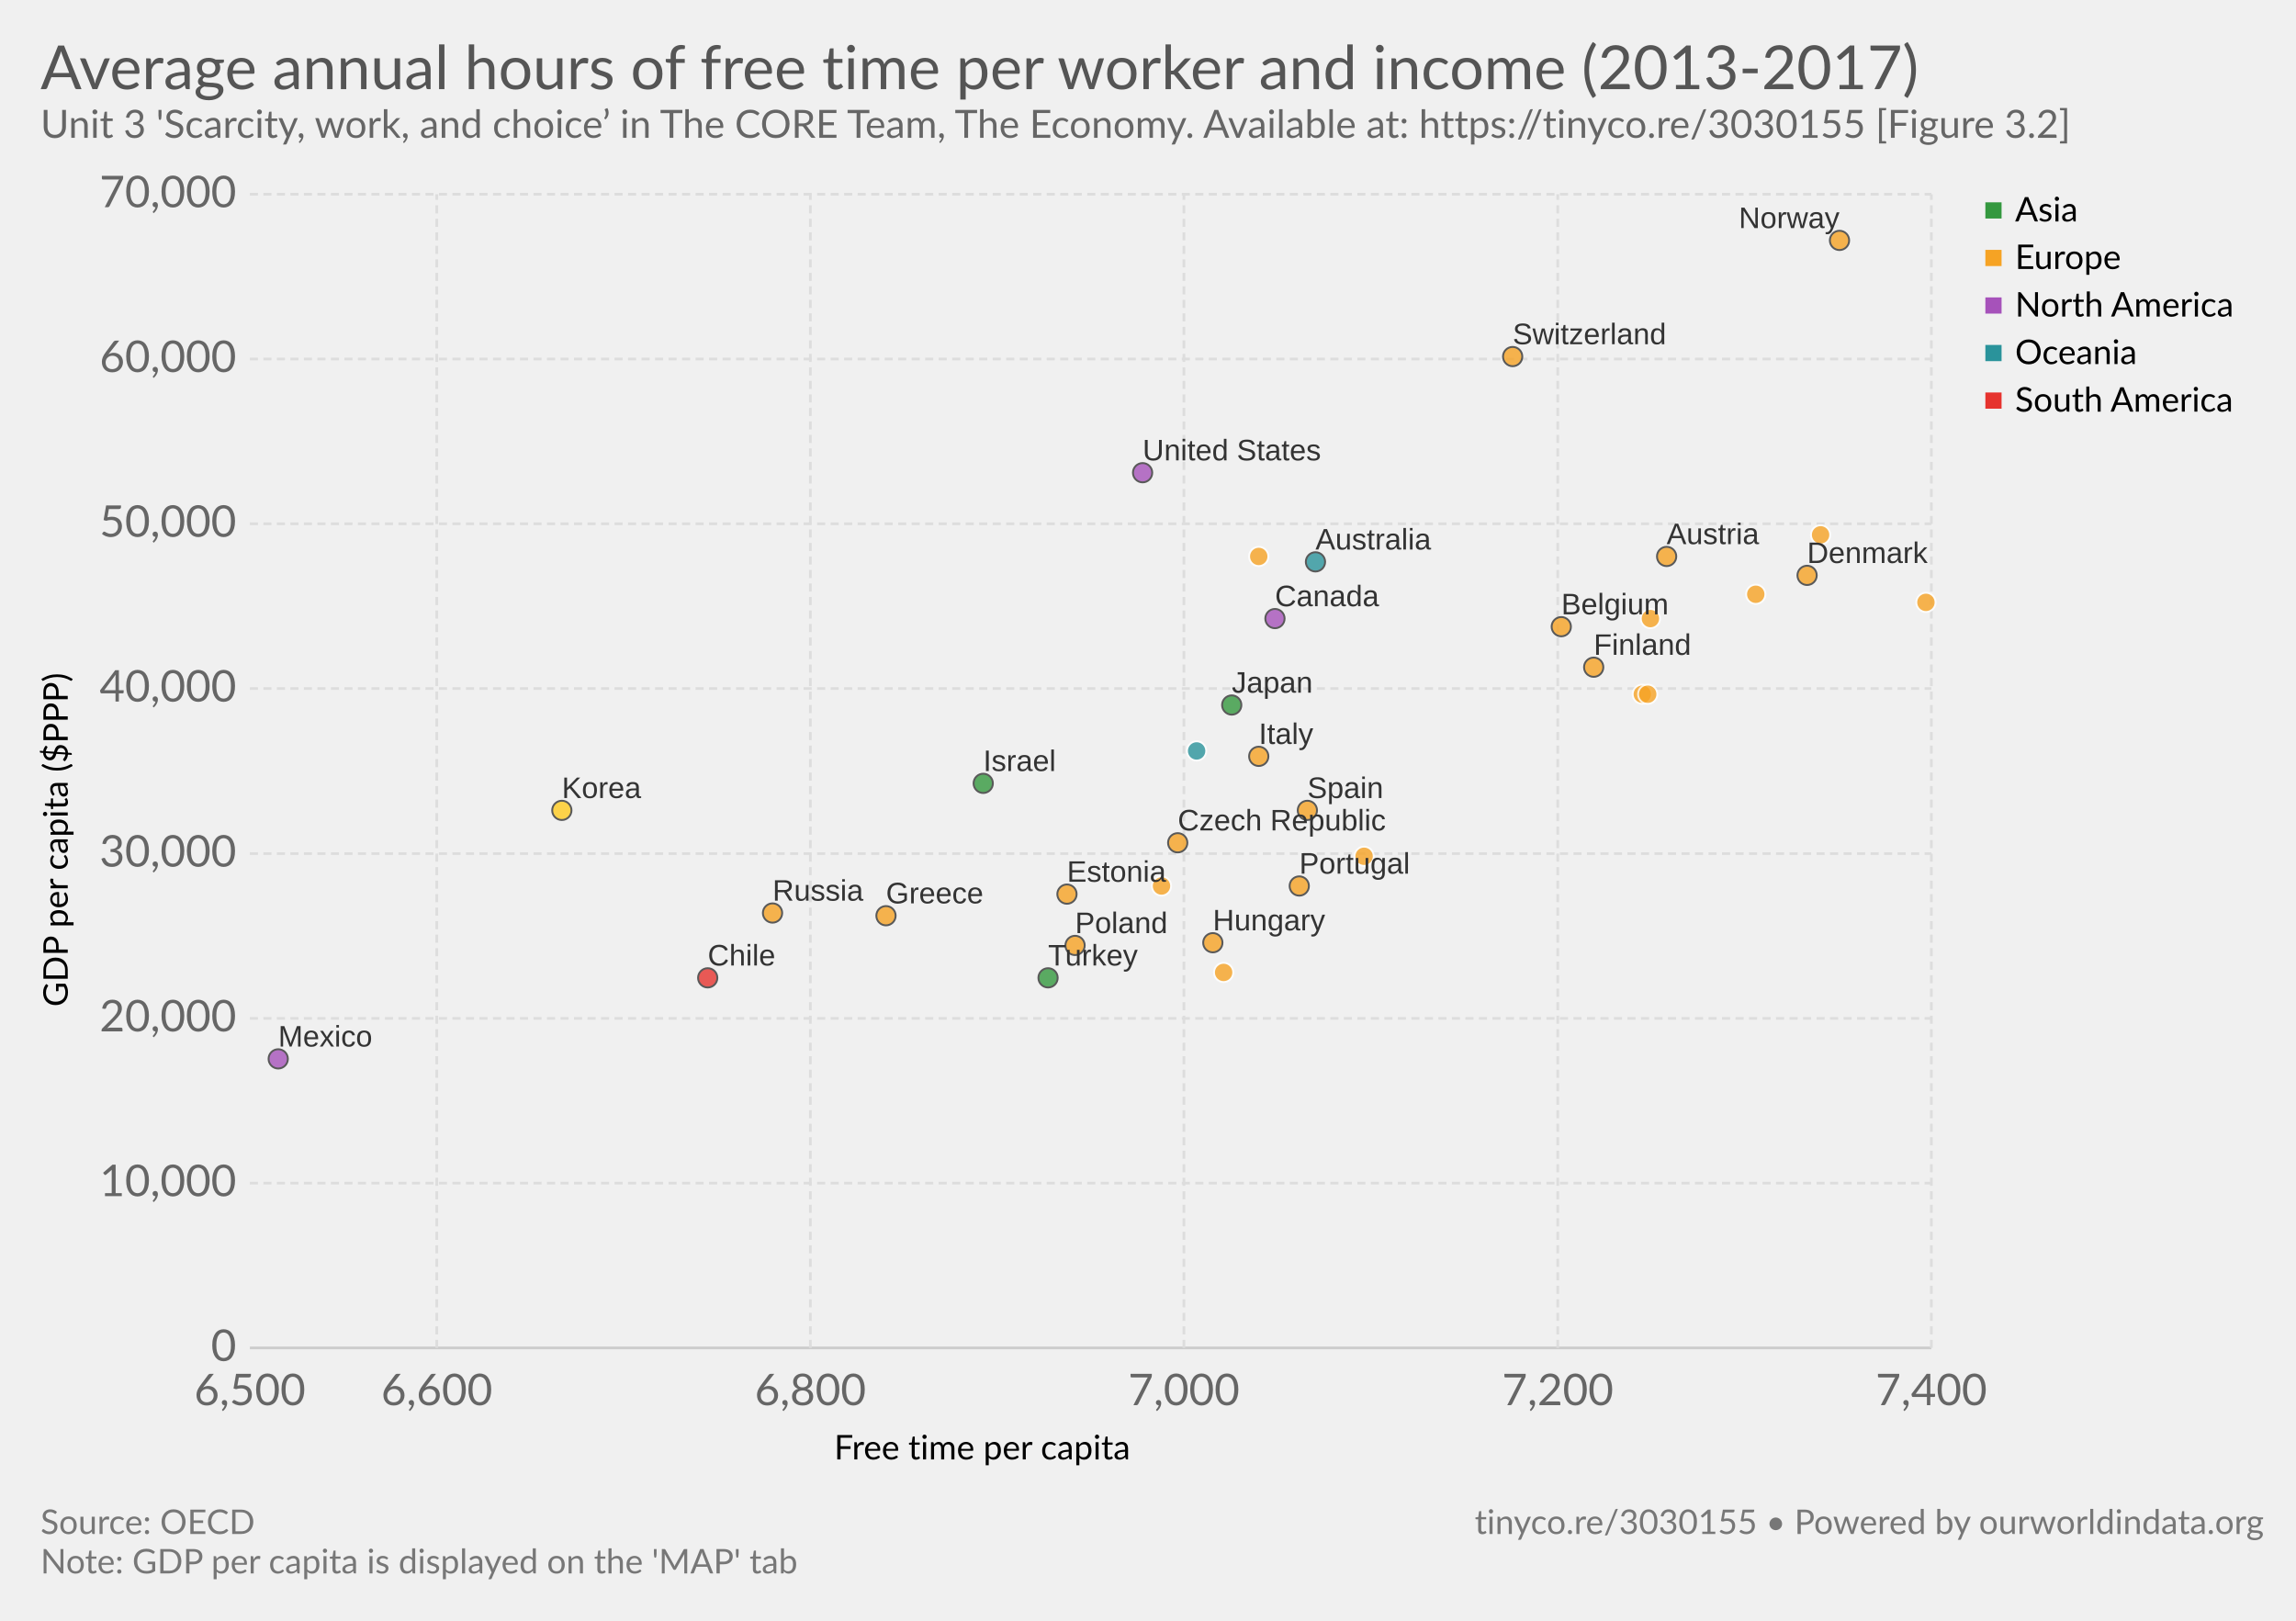
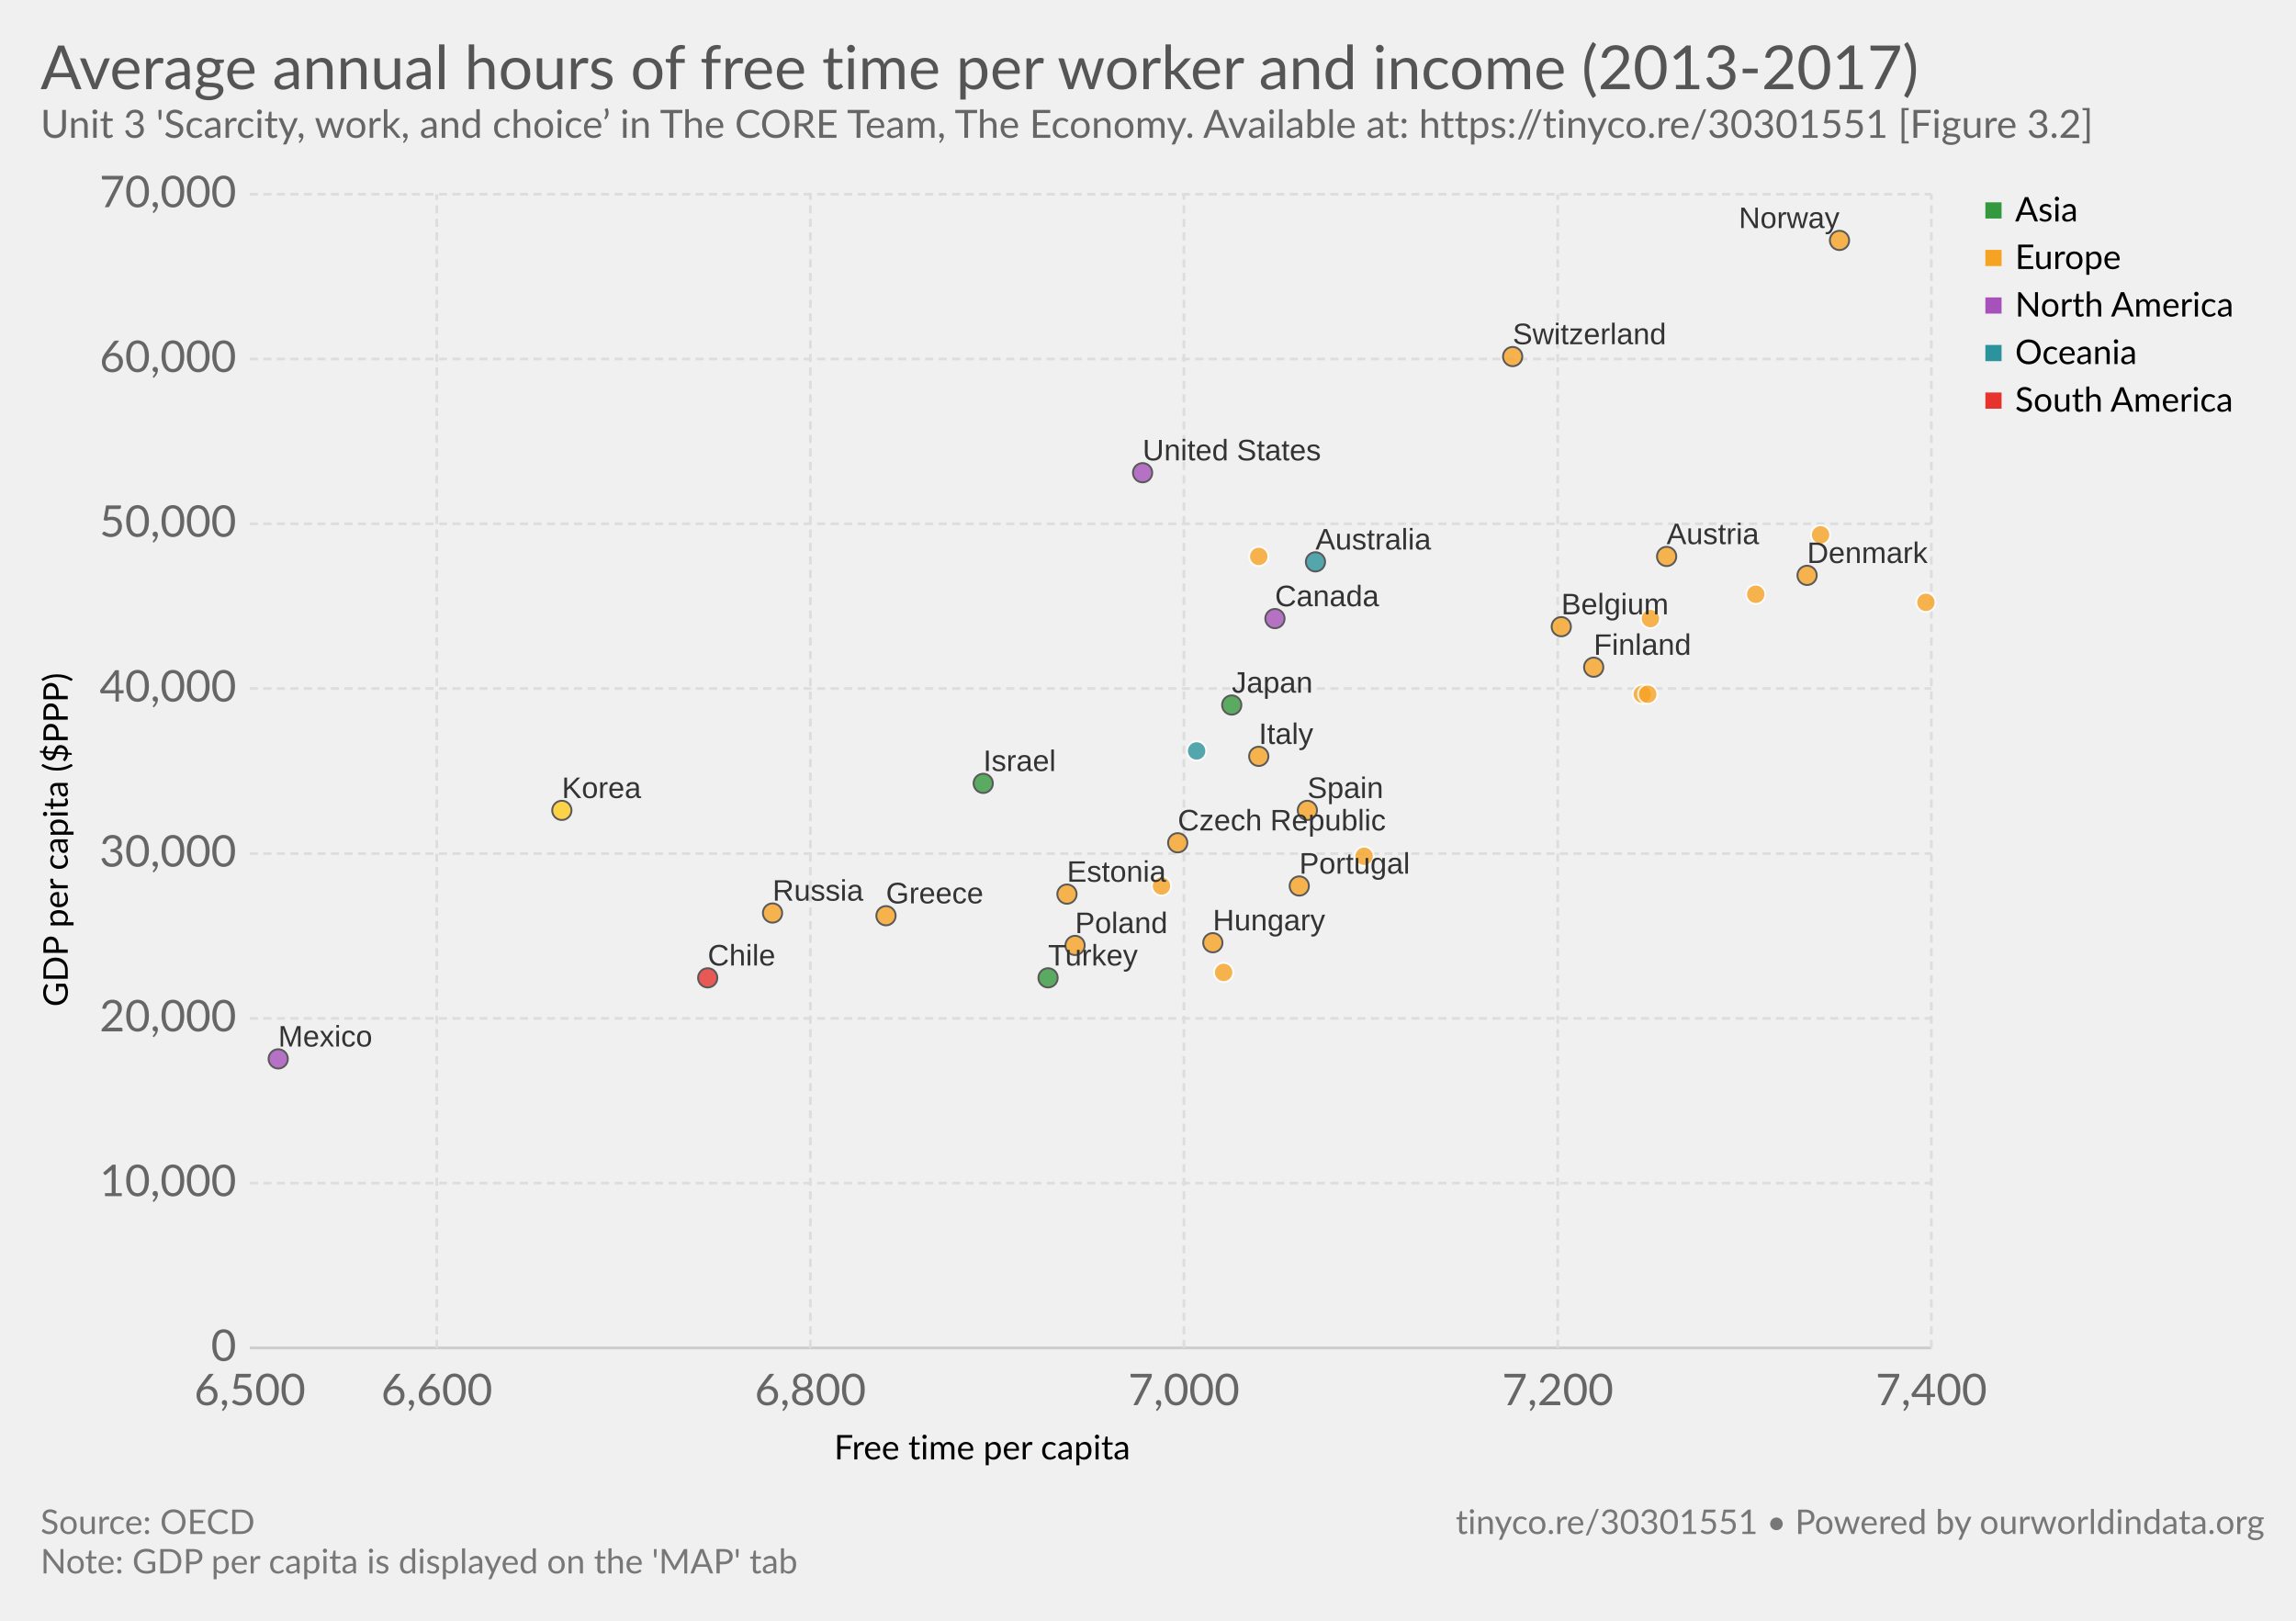
<svg xmlns="http://www.w3.org/2000/svg" version="1.1" style="font-family:Lato, 'Helvetica Neue', Helvetica, Arial, sans-serif;font-size:18px;background-color:white;text-rendering:optimizeLegibility;-webkit-font-smoothing:antialiased" width="850" height="600">
  <g class="HeaderView">
    <a href="https://ourworldindata.org/grapher/annual-hours-of-free-time-per-worker-and-income" target="_blank">
      <text font-size="22.50" x="15.0" y="33.0" fill="#555">
        <tspan x="15" y="33">Average annual hours of free time per worker and income (2013-2017)</tspan>
      </text>
    </a>
    <text font-size="14.40" x="15.0" y="51.0" fill="#666">
-       <tspan x="15" y="51.02">Unit 3 'Scarcity, work, and choice’ in The CORE Team, The Economy. Available at: https://tinyco.re/3030155 [Figure 3.2]</tspan>
+       <tspan x="15" y="51.02">Unit 3 'Scarcity, work, and choice’ in The CORE Team, The Economy. Available at: https://tinyco.re/30301551 [Figure 3.2]</tspan>
    </text>
  </g>
  <g>
    <g class="AxisBoxView">
      <g class="HorizontalAxis">
        <text font-size="12.60" x="308.8" y="540.3">
          <tspan x="308.804" y="540.28">Free time per capita</tspan>
        </text>
        <text x="92.5" y="520.2" fill="#666" text-anchor="middle" font-size="16.2">6,500</text>
        <text x="161.7" y="520.2" fill="#666" text-anchor="middle" font-size="16.2">6,600</text>
        <text x="300" y="520.2" fill="#666" text-anchor="middle" font-size="16.2">6,800</text>
        <text x="438.3" y="520.2" fill="#666" text-anchor="middle" font-size="16.2">7,000</text>
        <text x="576.7" y="520.2" fill="#666" text-anchor="middle" font-size="16.2">7,200</text>
        <text x="715" y="520.2" fill="#666" text-anchor="middle" font-size="16.2">7,400</text>
      </g>
      <g class="VerticalAxis">
        <text font-size="12.60" x="-372.7" y="25.1" transform="rotate(-90)">
          <tspan x="-372.681" y="25.08">GDP per capita ($PPP)</tspan>
        </text>
        <text x="87.50" y="499" fill="#666" dominant-baseline="middle" text-anchor="end" font-size="16.2">0</text>
        <text x="87.50" y="438" fill="#666" dominant-baseline="middle" text-anchor="end" font-size="16.2">10,000</text>
        <text x="87.50" y="377" fill="#666" dominant-baseline="middle" text-anchor="end" font-size="16.2">20,000</text>
        <text x="87.50" y="316" fill="#666" dominant-baseline="middle" text-anchor="end" font-size="16.2">30,000</text>
        <text x="87.50" y="254.9" fill="#666" dominant-baseline="middle" text-anchor="end" font-size="16.2">40,000</text>
        <text x="87.50" y="193.9" fill="#666" dominant-baseline="middle" text-anchor="end" font-size="16.2">50,000</text>
        <text x="87.50" y="132.9" fill="#666" dominant-baseline="middle" text-anchor="end" font-size="16.2">60,000</text>
        <text x="87.50" y="71.9" fill="#666" dominant-baseline="middle" text-anchor="end" font-size="16.2">70,000</text>
      </g>
      <g class="AxisGridLines">
        <line x1="92.50" y1="499" x2="715.00" y2="499" stroke="#ccc" />
        <line x1="92.50" y1="438" x2="715.00" y2="438" stroke="#ddd" stroke-dasharray="3,2" />
        <line x1="92.50" y1="377" x2="715.00" y2="377" stroke="#ddd" stroke-dasharray="3,2" />
        <line x1="92.50" y1="316" x2="715.00" y2="316" stroke="#ddd" stroke-dasharray="3,2" />
        <line x1="92.50" y1="254.9" x2="715.00" y2="254.9" stroke="#ddd" stroke-dasharray="3,2" />
        <line x1="92.50" y1="193.9" x2="715.00" y2="193.9" stroke="#ddd" stroke-dasharray="3,2" />
        <line x1="92.50" y1="132.9" x2="715.00" y2="132.9" stroke="#ddd" stroke-dasharray="3,2" />
        <line x1="92.50" y1="71.9" x2="715.00" y2="71.9" stroke="#ddd" stroke-dasharray="3,2" />
      </g>
      <g class="AxisGridLines">
        <line x1="161.7" y1="499.00" x2="161.7" y2="71.90" stroke="#ddd" stroke-dasharray="3,2" />
        <line x1="300" y1="499.00" x2="300" y2="71.90" stroke="#ddd" stroke-dasharray="3,2" />
        <line x1="438.3" y1="499.00" x2="438.3" y2="71.90" stroke="#ddd" stroke-dasharray="3,2" />
        <line x1="576.7" y1="499.00" x2="576.7" y2="71.90" stroke="#ddd" stroke-dasharray="3,2" />
        <line x1="715" y1="499.00" x2="715" y2="71.90" stroke="#ddd" stroke-dasharray="3,2" />
      </g>
    </g>
    <g class="PointsWithLabels clickable" clip-path="url(#scatterBounds-1)" font-family="Arial, sans-serif">
      <rect x="92.496" y="71.9" width="622.504" height="427.1" fill="rgba(255,255,255,0)" />
      <defs>
        <clipPath id="scatterBounds-1">
          <rect x="82.496" y="61.9" width="642.504" height="447.1" />
        </clipPath>
      </defs>
      <g class="key-Australia_0">
        <circle cx="487.00" cy="208.00" r="3.57" fill="#2a939b" opacity="0.8" stroke="#333" stroke-width="0.7" />
      </g>
      <g class="key-Austria_0">
        <circle cx="617.00" cy="206.00" r="3.57" fill="#f6a324" opacity="0.8" stroke="#333" stroke-width="0.7" />
      </g>
      <g class="key-Belgium_0">
        <circle cx="578.00" cy="232.00" r="3.57" fill="#f6a324" opacity="0.8" stroke="#333" stroke-width="0.7" />
      </g>
      <g class="key-Canada_0">
        <circle cx="472.00" cy="229.00" r="3.57" fill="#a652ba" opacity="0.8" stroke="#333" stroke-width="0.7" />
      </g>
      <g class="key-Chile_0">
        <circle cx="262.00" cy="362.00" r="3.57" fill="#e6332e" opacity="0.8" stroke="#333" stroke-width="0.7" />
      </g>
      <g class="key-Czech-Republic_0">
        <circle cx="436.00" cy="312.00" r="3.57" fill="#f6a324" opacity="0.8" stroke="#333" stroke-width="0.7" />
      </g>
      <g class="key-Denmark_0">
        <circle cx="669.00" cy="213.00" r="3.57" fill="#f6a324" opacity="0.8" stroke="#333" stroke-width="0.7" />
      </g>
      <g class="key-Estonia_0">
        <circle cx="395.00" cy="331.00" r="3.57" fill="#f6a324" opacity="0.8" stroke="#333" stroke-width="0.7" />
      </g>
      <g class="key-Finland_0">
        <circle cx="590.00" cy="247.00" r="3.57" fill="#f6a324" opacity="0.8" stroke="#333" stroke-width="0.7" />
      </g>
      <g class="key-France_0">
        <circle cx="608.00" cy="257.00" r="3.57" fill="#f6a324" opacity="0.8" stroke="#fff" stroke-width="0.7" />
      </g>
      <g class="key-Germany_0">
        <circle cx="713.00" cy="223.00" r="3.57" fill="#f6a324" opacity="0.8" stroke="#fff" stroke-width="0.7" />
      </g>
      <g class="key-Greece_0">
        <circle cx="328.00" cy="339.00" r="3.57" fill="#f6a324" opacity="0.8" stroke="#333" stroke-width="0.7" />
      </g>
      <g class="key-Hungary_0">
        <circle cx="449.00" cy="349.00" r="3.57" fill="#f6a324" opacity="0.8" stroke="#333" stroke-width="0.7" />
      </g>
      <g class="key-Iceland_0">
        <circle cx="611.00" cy="229.00" r="3.57" fill="#f6a324" opacity="0.8" stroke="#fff" stroke-width="0.7" />
      </g>
      <g class="key-Ireland_0">
        <circle cx="466.00" cy="206.00" r="3.57" fill="#f6a324" opacity="0.8" stroke="#fff" stroke-width="0.7" />
      </g>
      <g class="key-Israel_0">
        <circle cx="364.00" cy="290.00" r="3.57" fill="#34983f" opacity="0.8" stroke="#333" stroke-width="0.7" />
      </g>
      <g class="key-Italy_0">
        <circle cx="466.00" cy="280.00" r="3.57" fill="#f6a324" opacity="0.8" stroke="#333" stroke-width="0.7" />
      </g>
      <g class="key-Japan_0">
        <circle cx="456.00" cy="261.00" r="3.57" fill="#34983f" opacity="0.8" stroke="#333" stroke-width="0.7" />
      </g>
      <g class="key-Korea_0">
        <circle cx="208.00" cy="300.00" r="3.57" fill="#ffcb1f" opacity="0.8" stroke="#333" stroke-width="0.7" />
      </g>
      <g class="key-Mexico_0">
        <circle cx="103.00" cy="392.00" r="3.57" fill="#a652ba" opacity="0.8" stroke="#333" stroke-width="0.7" />
      </g>
      <g class="key-Netherlands_0">
        <circle cx="674.00" cy="198.00" r="3.57" fill="#f6a324" opacity="0.8" stroke="#fff" stroke-width="0.7" />
      </g>
      <g class="key-New-Zealand_0">
        <circle cx="443.00" cy="278.00" r="3.57" fill="#2a939b" opacity="0.8" stroke="#fff" stroke-width="0.7" />
      </g>
      <g class="key-Norway_0">
        <circle cx="681.00" cy="89.00" r="3.57" fill="#f6a324" opacity="0.8" stroke="#333" stroke-width="0.7" />
      </g>
      <g class="key-Poland_0">
        <circle cx="398.00" cy="350.00" r="3.57" fill="#f6a324" opacity="0.8" stroke="#333" stroke-width="0.7" />
      </g>
      <g class="key-Portugal_0">
        <circle cx="481.00" cy="328.00" r="3.57" fill="#f6a324" opacity="0.8" stroke="#333" stroke-width="0.7" />
      </g>
      <g class="key-Slovakia_0">
        <circle cx="430.00" cy="328.00" r="3.57" fill="#f6a324" opacity="0.8" stroke="#fff" stroke-width="0.7" />
      </g>
      <g class="key-Slovenia_0">
        <circle cx="505.00" cy="317.00" r="3.57" fill="#f6a324" opacity="0.8" stroke="#fff" stroke-width="0.7" />
      </g>
      <g class="key-Spain_0">
        <circle cx="484.00" cy="300.00" r="3.57" fill="#f6a324" opacity="0.8" stroke="#333" stroke-width="0.7" />
      </g>
      <g class="key-Sweden_0">
        <circle cx="650.00" cy="220.00" r="3.57" fill="#f6a324" opacity="0.8" stroke="#fff" stroke-width="0.7" />
      </g>
      <g class="key-Switzerland_0">
        <circle cx="560.00" cy="132.00" r="3.57" fill="#f6a324" opacity="0.8" stroke="#333" stroke-width="0.7" />
      </g>
      <g class="key-Turkey_0">
        <circle cx="388.00" cy="362.00" r="3.57" fill="#34983f" opacity="0.8" stroke="#333" stroke-width="0.7" />
      </g>
      <g class="key-United-Kingdom_0">
        <circle cx="610.00" cy="257.00" r="3.57" fill="#f6a324" opacity="0.8" stroke="#fff" stroke-width="0.7" />
      </g>
      <g class="key-United-States_0">
        <circle cx="423.00" cy="175.00" r="3.57" fill="#a652ba" opacity="0.8" stroke="#333" stroke-width="0.7" />
      </g>
      <g class="key-Russia_0">
        <circle cx="286.00" cy="338.00" r="3.57" fill="#f6a324" opacity="0.8" stroke="#333" stroke-width="0.7" />
      </g>
      <g class="key-Latvia_0">
        <circle cx="453.00" cy="360.00" r="3.57" fill="#f6a324" opacity="0.8" stroke="#fff" stroke-width="0.7" />
      </g>
      <g class="backgroundLabels" fill="#333">
        <text x="487.00" y="203.43" font-size="11.00">Australia</text>
        <text x="617.00" y="201.43" font-size="11.00">Austria</text>
        <text x="578.00" y="227.43" font-size="11.00">Belgium</text>
        <text x="472.00" y="224.43" font-size="11.00">Canada</text>
        <text x="262.00" y="357.43" font-size="11.00">Chile</text>
        <text x="436.00" y="307.43" font-size="11.00">Czech Republic</text>
        <text x="669.00" y="208.43" font-size="11.00">Denmark</text>
        <text x="395.00" y="326.43" font-size="11.00">Estonia</text>
        <text x="590.00" y="242.43" font-size="11.00">Finland</text>
        <text x="328.00" y="334.43" font-size="11.00">Greece</text>
        <text x="449.00" y="344.43" font-size="11.00">Hungary</text>
        <text x="364.00" y="285.43" font-size="11.00">Israel</text>
        <text x="466.00" y="275.43" font-size="11.00">Italy</text>
        <text x="456.00" y="256.43" font-size="11.00">Japan</text>
        <text x="208.00" y="295.43" font-size="11.00">Korea</text>
        <text x="103.00" y="387.43" font-size="11.00">Mexico</text>
        <text x="643.71" y="84.43" font-size="11.00">Norway</text>
        <text x="398.00" y="345.43" font-size="11.00">Poland</text>
        <text x="481.00" y="323.43" font-size="11.00">Portugal</text>
        <text x="484.00" y="295.43" font-size="11.00">Spain</text>
        <text x="560.00" y="127.43" font-size="11.00">Switzerland</text>
        <text x="388.00" y="357.43" font-size="11.00">Turkey</text>
        <text x="423.00" y="170.43" font-size="11.00">United States</text>
        <text x="286.00" y="333.43" font-size="11.00">Russia</text>
      </g>
    </g>
    <g class="ScatterColorLegend clickable" style="cursor:pointer">
      <g class="legendMark">
        <rect x="735" y="69.4" width="35.57" height="17.6" fill="#fff" opacity="0" />,<rect x="735" y="74.9" width="6" height="6" fill="#34983f" />,<text font-size="12.60" x="746.0" y="82.0">
          <tspan x="746" y="81.98">Asia</tspan>
        </text>
      </g>
      <g class="legendMark">
        <rect x="735" y="87" width="51.824" height="17.6" fill="#fff" opacity="0" />,<rect x="735" y="92.5" width="6" height="6" fill="#f6a324" />,<text font-size="12.60" x="746.0" y="99.6">
          <tspan x="746" y="99.58">Europe</tspan>
        </text>
      </g>
      <g class="legendMark">
        <rect x="735" y="104.6" width="91.64" height="17.6" fill="#fff" opacity="0" />,<rect x="735" y="110.1" width="6" height="6" fill="#a652ba" />,<text font-size="12.60" x="746.0" y="117.2">
          <tspan x="746" y="117.18">North America</tspan>
        </text>
      </g>
      <g class="legendMark">
        <rect x="735" y="122.2" width="58.124" height="17.6" fill="#fff" opacity="0" />,<rect x="735" y="127.7" width="6" height="6" fill="#2a939b" />,<text font-size="12.60" x="746.0" y="134.8">
          <tspan x="746" y="134.78">Oceania</tspan>
        </text>
      </g>
      <g class="legendMark">
        <rect x="735" y="139.8" width="93.908" height="17.6" fill="#fff" opacity="0" />,<rect x="735" y="145.3" width="6" height="6" fill="#e6332e" />,<text font-size="12.60" x="746.0" y="152.4">
          <tspan x="746" y="152.38">South America</tspan>
        </text>
      </g>
    </g>
  </g>
  <g class="SourcesFooter" style="fill:#777">
    <g class="clickable" style="fill:#777">
      <text font-size="12.60" x="15.0" y="567.9">
        <tspan x="15" y="567.88">Source: OECD</tspan>
      </text>
    </g>
    <text font-size="12.60" x="15.0" y="582.5">
      <tspan x="15" y="582.48">Note: GDP per capita is displayed on the 'MAP' tab</tspan>
    </text>
-     <text font-size="12.60" x="546.0" y="567.9">
-       <tspan x="545.956" y="567.88">
-         <a target="_blank" style="fill: #777;" href="https://tinyco.re/3030155">tinyco.re/3030155</a> • <a href="https://ourworldindata.org" target="_blank">Powered by ourworldindata.org</a>
+     <text font-size="12.60" x="538.9" y="567.9">
+       <tspan x="538.9" y="567.88">
+         <a target="_blank" style="fill: #777;" href="https://tinyco.re/30301551">tinyco.re/30301551</a> • <a href="https://ourworldindata.org" target="_blank">Powered by ourworldindata.org</a>
      </tspan>
    </text>
  </g>
</svg>
